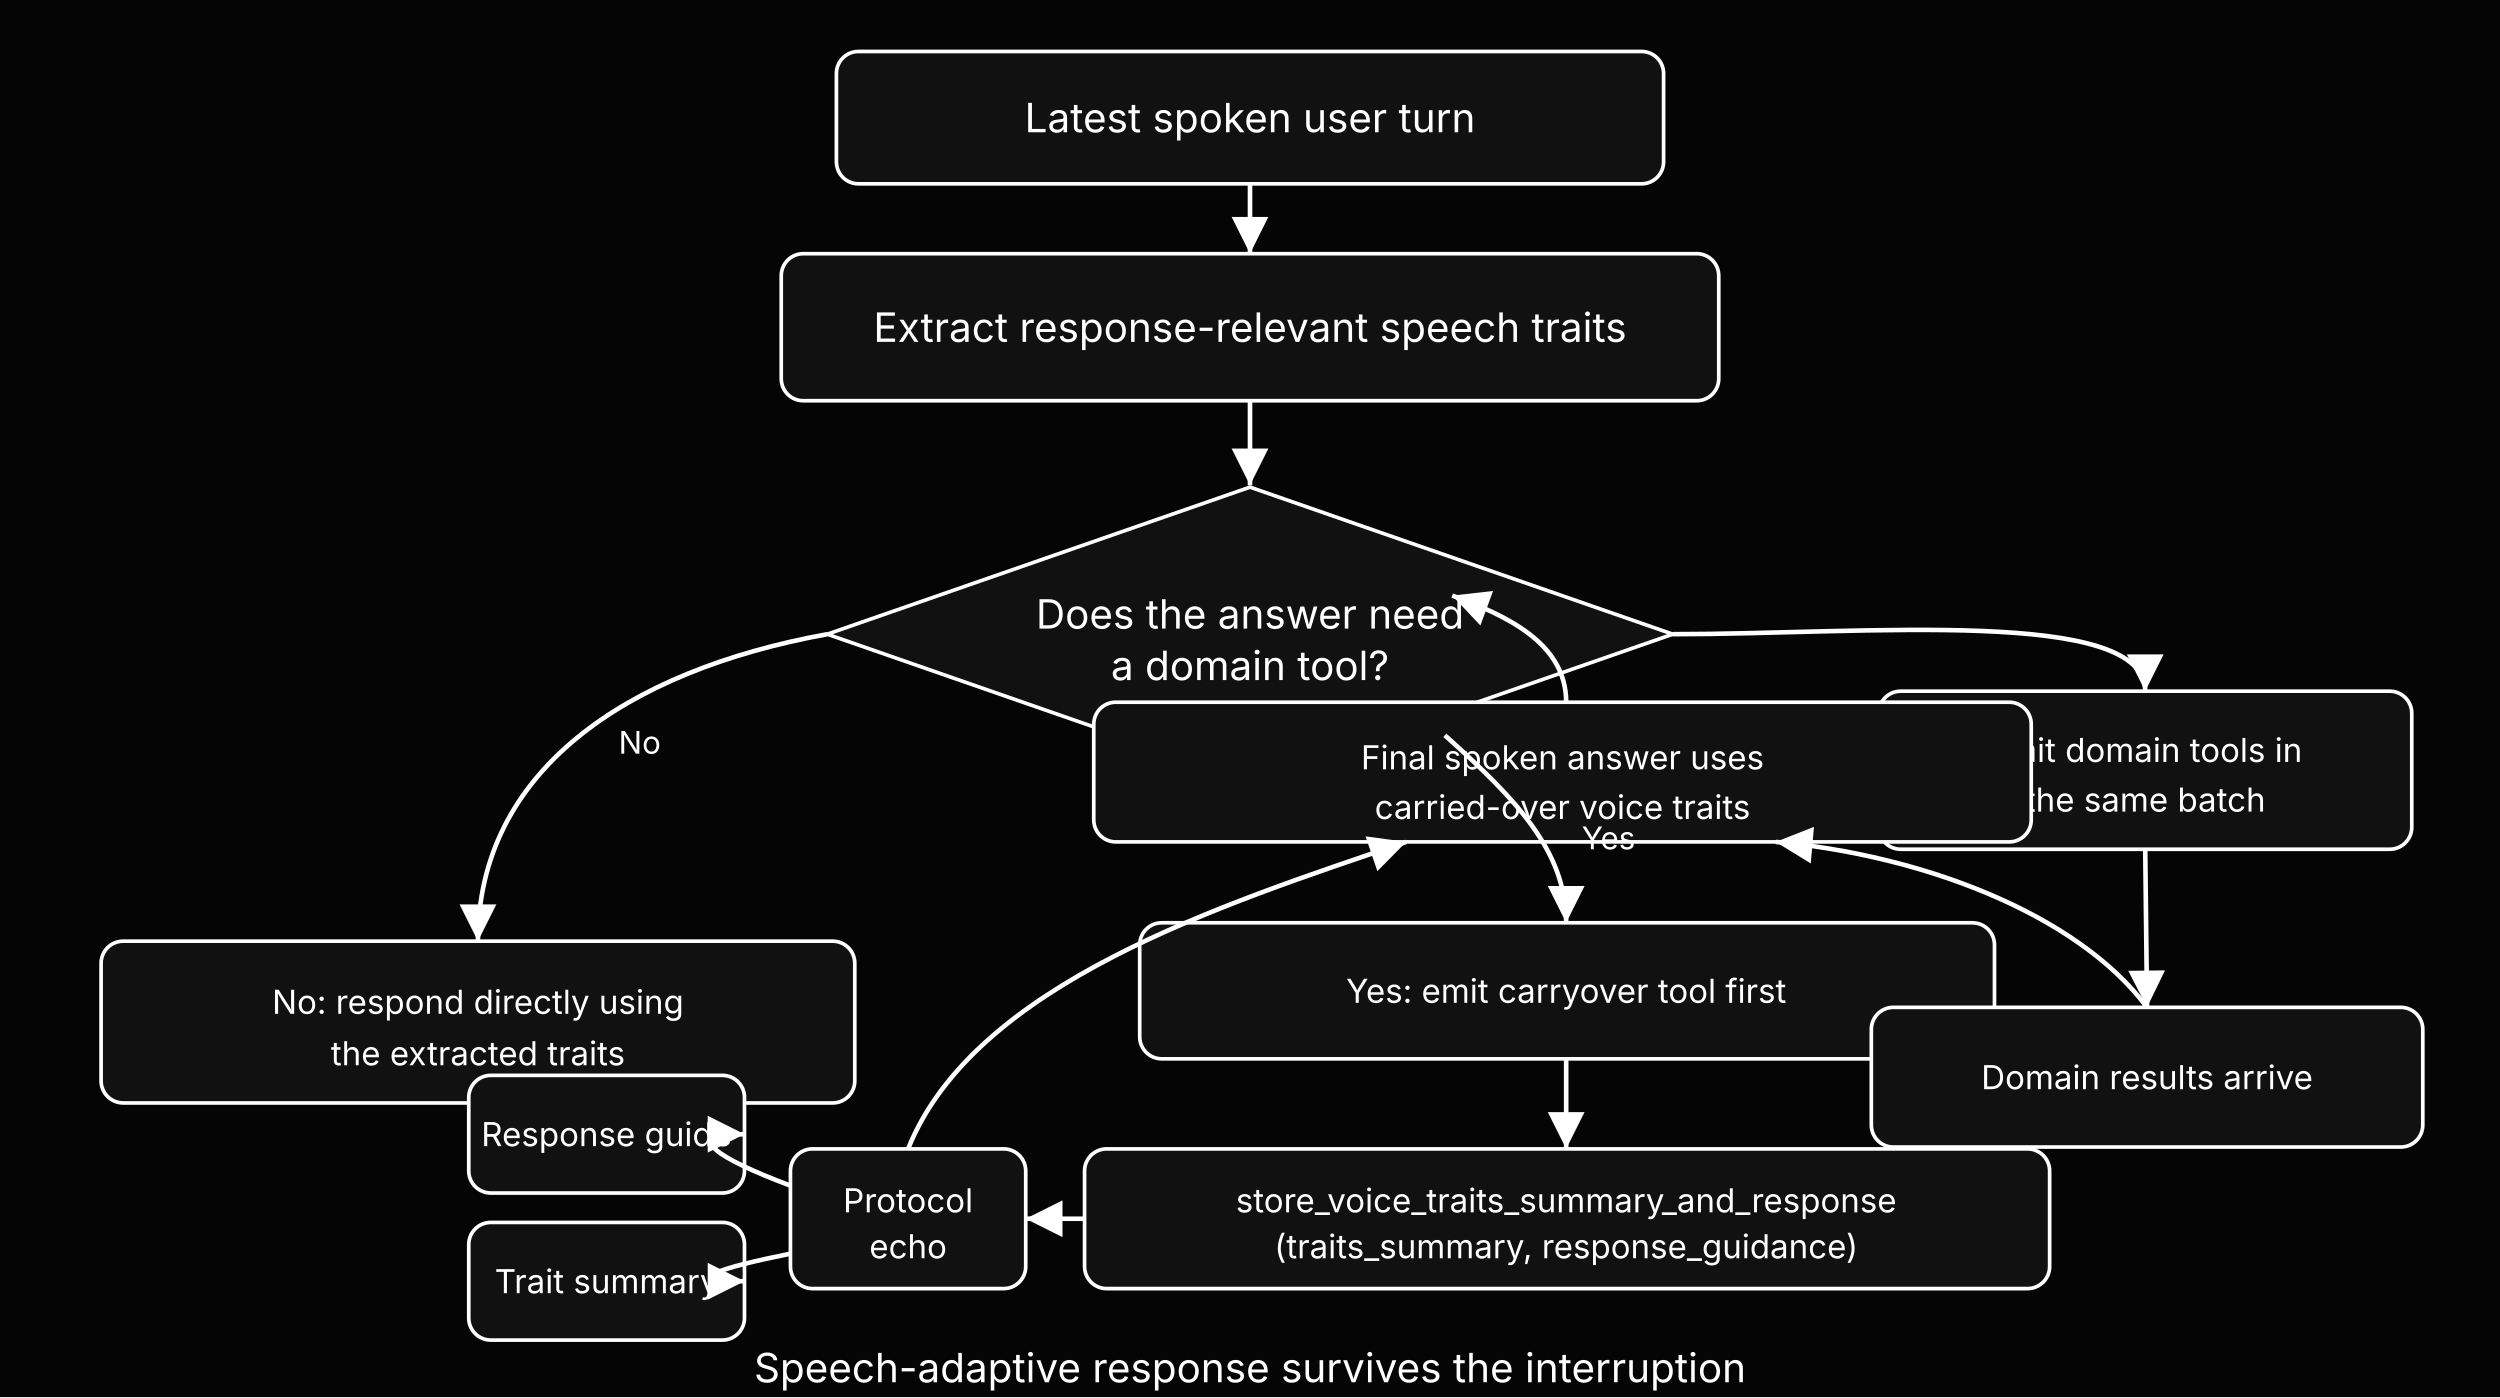
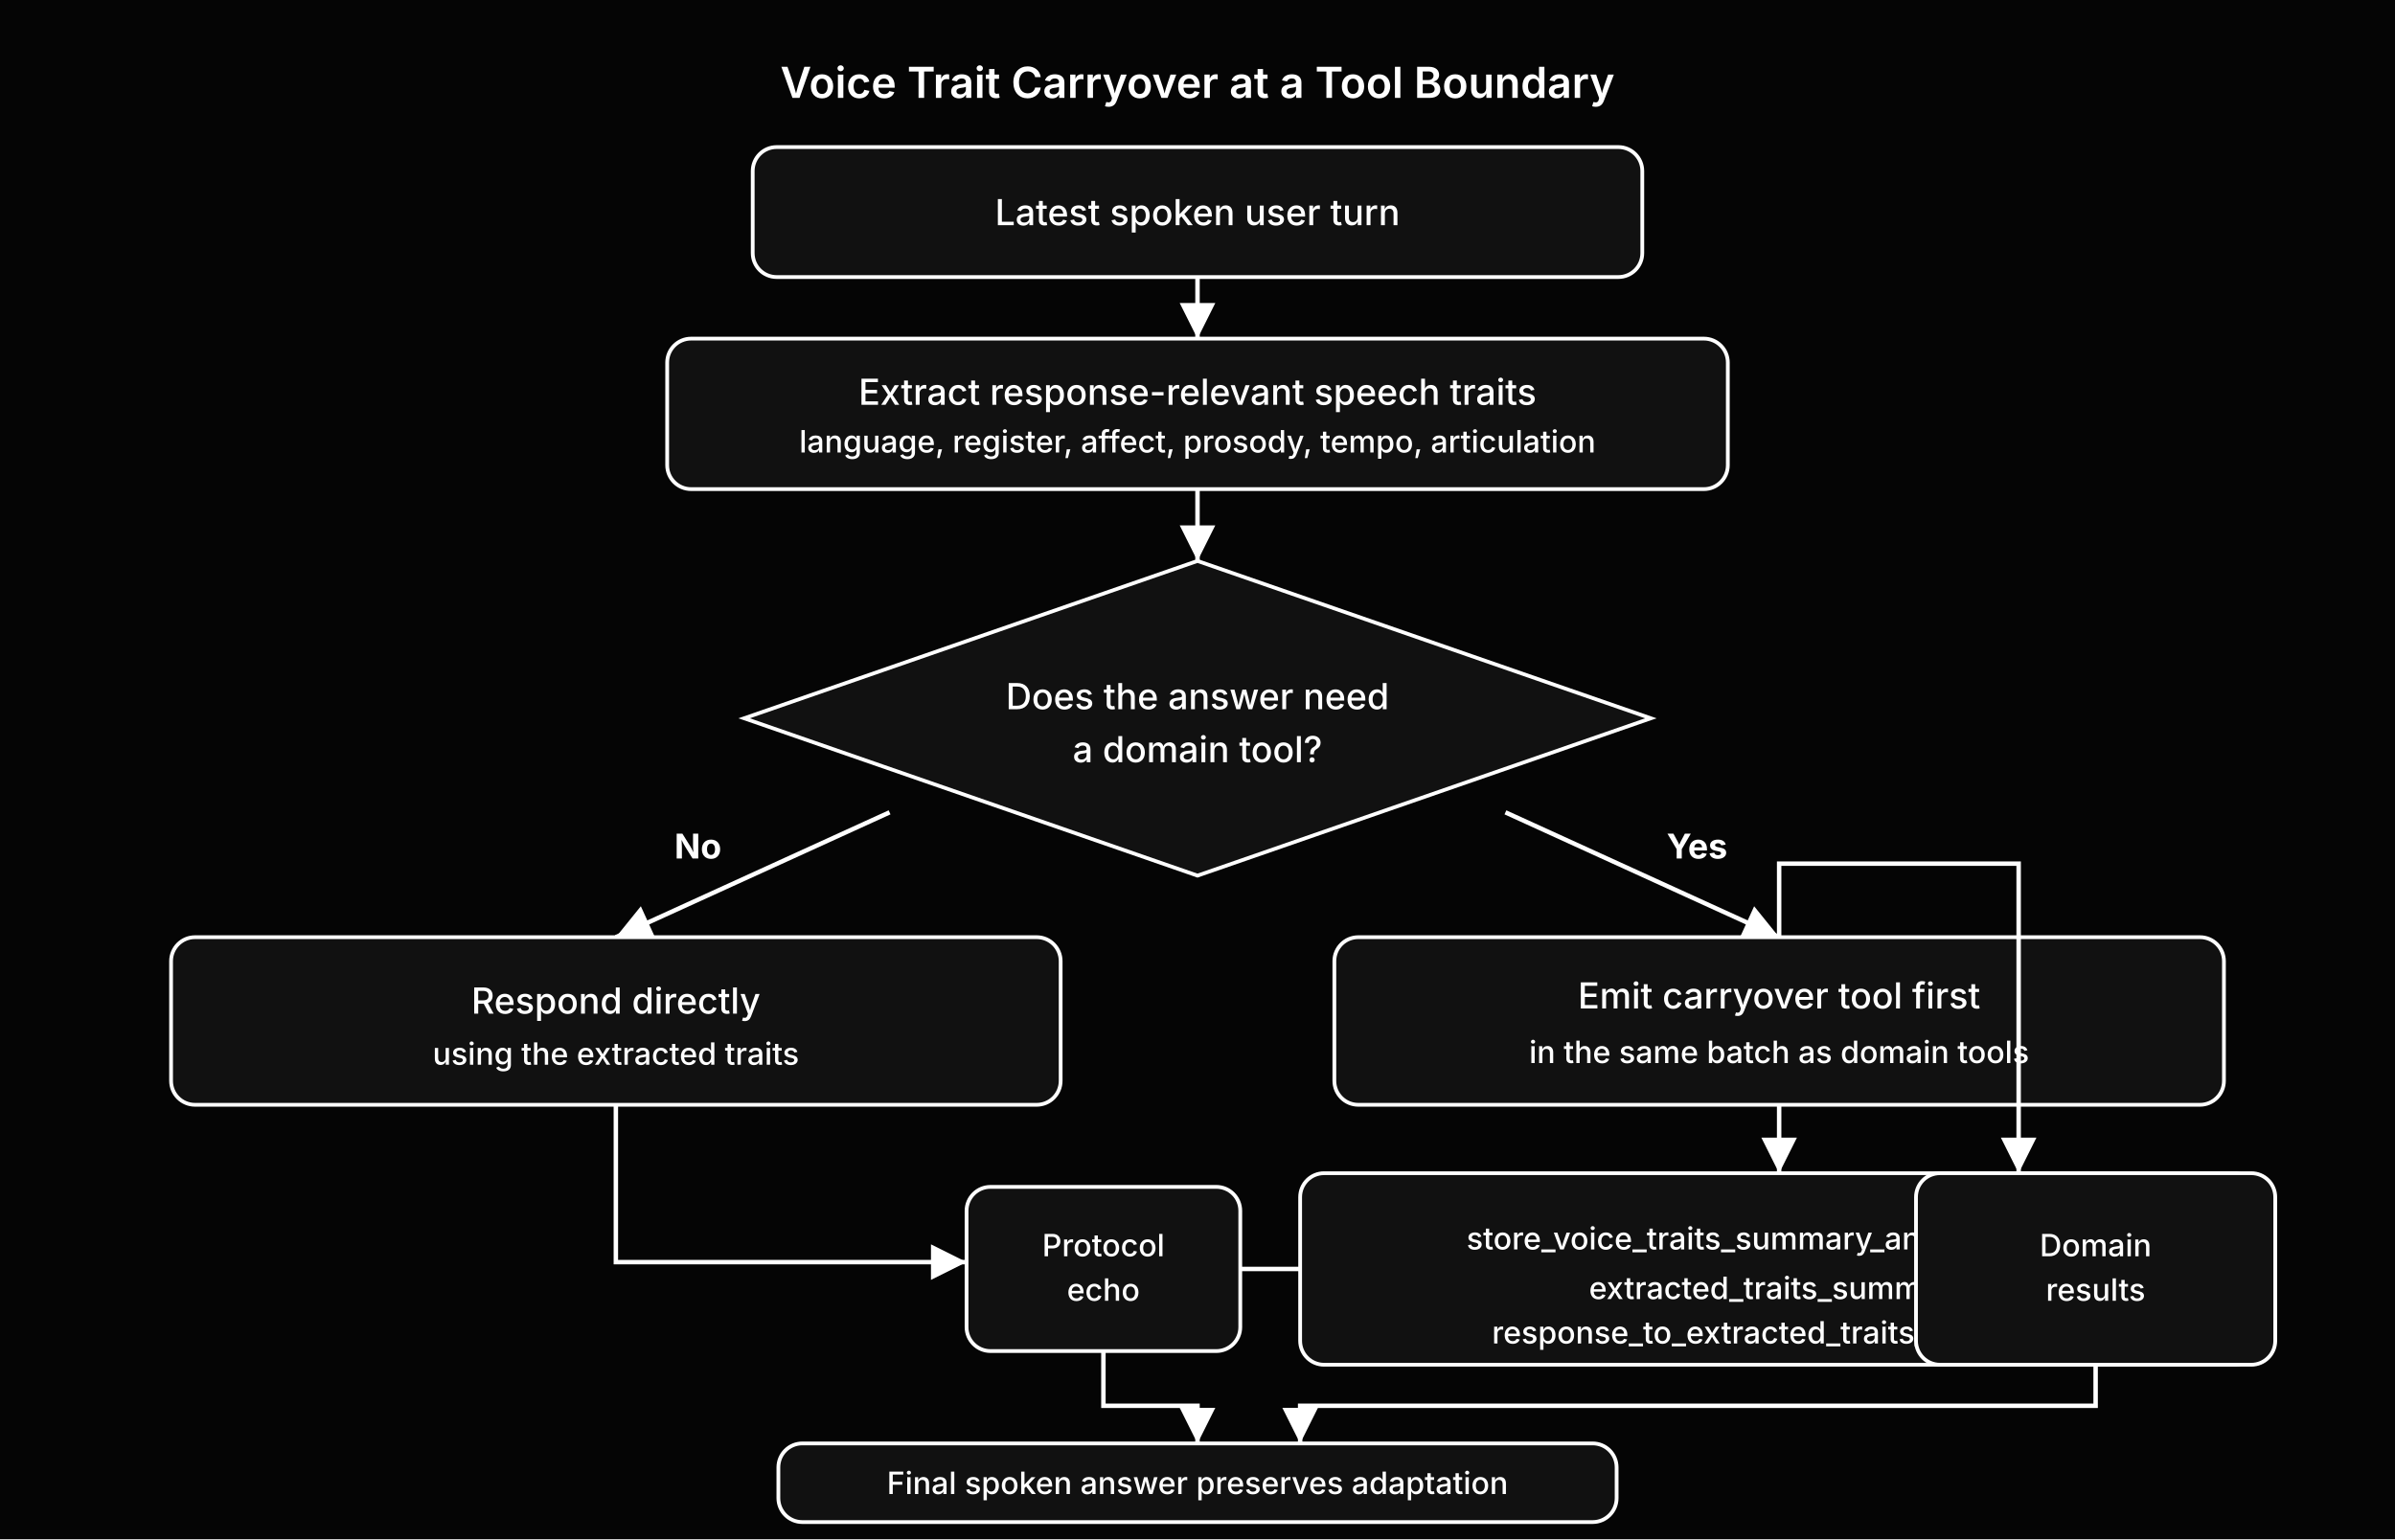
- <svg xmlns="http://www.w3.org/2000/svg" width="1360" height="760" viewBox="0 0 1360 760" role="img" aria-labelledby="title desc">
-   <rect width="1360" height="760" fill="#050505" />
+ <svg xmlns="http://www.w3.org/2000/svg" width="1400" height="900" viewBox="0 0 1400 900" role="img" aria-labelledby="title desc">
+   <rect width="1400" height="900" fill="#050505" />
  <defs>
    <marker id="arrow" markerWidth="12" markerHeight="12" refX="10" refY="6" orient="auto" markerUnits="strokeWidth">
      <path d="M2,2 L10,6 L2,10 Z" fill="#ffffff" />
    </marker>
    <style>
-       .node { fill:#111111; stroke:#ffffff; stroke-width:2; rx:12; }
-       .decision { fill:#111111; stroke:#ffffff; stroke-width:2; }
-       .text { fill:#ffffff; font-family:Inter, Segoe UI, Arial, sans-serif; font-size:22px; text-anchor:middle; dominant-baseline:middle; }
-       .small { font-size:18px; }
-       .line { stroke:#ffffff; stroke-width:2.5; fill:none; marker-end:url(#arrow); }
-       .label { fill:#ffffff; font-family:Inter, Segoe UI, Arial, sans-serif; font-size:17px; text-anchor:middle; }
+       .box { fill:#111111; stroke:#ffffff; stroke-width:2.2; rx:14; }
+       .decision { fill:#111111; stroke:#ffffff; stroke-width:2.2; }
+       .text { fill:#ffffff; font-family:Inter, Segoe UI, Arial, sans-serif; font-size:25px; font-weight:600; text-anchor:middle; dominant-baseline:middle; }
+       .small { font-size:21px; font-weight:500; }
+       .tiny { font-size:18px; font-weight:500; }
+       .label { fill:#ffffff; font-family:Inter, Segoe UI, Arial, sans-serif; font-size:20px; font-weight:700; text-anchor:middle; }
+       .line { stroke:#ffffff; stroke-width:2.6; fill:none; marker-end:url(#arrow); }
+       .muted { stroke:#bdbdbd; }
    </style>
  </defs>
-   <rect class="node" x="455" y="28" width="450" height="72" />
-   <text class="text" x="680" y="64">Latest spoken user turn</text>
-   <rect class="node" x="425" y="138" width="510" height="80" />
-   <text class="text" x="680" y="178">Extract response-relevant speech traits</text>
-   <polygon class="decision" points="680,265 910,345 680,425 450,345" />
-   <text class="text" x="680" y="334">Does the answer need</text>
-   <text class="text" x="680" y="362">a domain tool?</text>
-   <rect class="node" x="55" y="512" width="410" height="88" />
-   <text class="text small" x="260" y="545">No: respond directly using</text>
-   <text class="text small" x="260" y="573">the extracted traits</text>
-   <rect class="node" x="620" y="502" width="465" height="74" />
-   <text class="text small" x="852" y="539">Yes: emit carryover tool first</text>
-   <rect class="node" x="590" y="625" width="525" height="76" />
-   <text class="text small" x="852" y="653">store_voice_traits_summary_and_response</text>
-   <text class="text small" x="852" y="678">(traits_summary, response_guidance)</text>
-   <rect class="node" x="1022" y="376" width="290" height="86" />
-   <text class="text small" x="1167" y="408">Emit domain tools in</text>
-   <text class="text small" x="1167" y="435">the same batch</text>
-   <rect class="node" x="1018" y="548" width="300" height="76" />
-   <text class="text small" x="1168" y="586">Domain results arrive</text>
-   <rect class="node" x="430" y="625" width="128" height="76" />
-   <text class="text small" x="494" y="653">Protocol</text>
-   <text class="text small" x="494" y="678">echo</text>
-   <rect class="node" x="255" y="665" width="150" height="64" />
-   <text class="text small" x="330" y="697">Trait summary</text>
-   <rect class="node" x="255" y="585" width="150" height="64" />
-   <text class="text small" x="330" y="617">Response guide</text>
-   <rect class="node" x="595" y="382" width="510" height="76" />
-   <text class="text small" x="850" y="412">Final spoken answer uses</text>
-   <text class="text small" x="850" y="439">carried-over voice traits</text>
-   <rect class="node" x="435" y="282" width="0" height="0" opacity="0" />
-   <path class="line" d="M680 100 L680 138" />
-   <path class="line" d="M680 218 L680 264" />
-   <path class="line" d="M450 345 C340 365 260 420 260 512" />
-   <text class="label" x="348" y="410">No</text>
-   <path class="line" d="M786 400 C825 435 852 463 852 502" />
-   <text class="label" x="875" y="462">Yes</text>
-   <path class="line" d="M852 576 L852 625" />
-   <path class="line" d="M910 345 C1015 345 1167 330 1167 376" />
-   <path class="line" d="M1167 462 L1168 548" />
-   <path class="line" d="M590 663 L558 663" />
-   <path class="line" d="M430 682 C390 690 370 697 405 697" />
-   <path class="line" d="M430 645 C390 630 370 617 405 617" />
-   <path class="line" d="M494 625 C530 535 665 492 765 458" />
-   <path class="line" d="M1168 548 C1130 497 1045 465 966 458" />
-   <path class="line" d="M852 382 C852 350 820 335 790 324" />
-   <text class="text" x="680" y="744">Speech-adaptive response survives the interruption</text>
+   <text class="text" x="700" y="48">Voice Trait Carryover at a Tool Boundary</text>
+   <rect class="box" x="440" y="86" width="520" height="76" />
+   <text class="text small" x="700" y="124">Latest spoken user turn</text>
+   <path class="line" d="M700 162 L700 198" />
+   <rect class="box" x="390" y="198" width="620" height="88" />
+   <text class="text small" x="700" y="229">Extract response-relevant speech traits</text>
+   <text class="text tiny" x="700" y="258">language, register, affect, prosody, tempo, articulation</text>
+   <path class="line" d="M700 286 L700 328" />
+   <polygon class="decision" points="700,328 965,420 700,512 435,420" />
+   <text class="text small" x="700" y="407">Does the answer need</text>
+   <text class="text small" x="700" y="438">a domain tool?</text>
+   <path class="line" d="M520 475 L360 548" />
+   <text class="label" x="408" y="502">No</text>
+   <rect class="box" x="100" y="548" width="520" height="98" />
+   <text class="text small" x="360" y="585">Respond directly</text>
+   <text class="text tiny" x="360" y="616">using the extracted traits</text>
+   <path class="line" d="M880 475 L1040 548" />
+   <text class="label" x="992" y="502">Yes</text>
+   <rect class="box" x="780" y="548" width="520" height="98" />
+   <text class="text small" x="1040" y="582">Emit carryover tool first</text>
+   <text class="text tiny" x="1040" y="615">in the same batch as domain tools</text>
+   <path class="line" d="M1040 646 L1040 686" />
+   <rect class="box" x="760" y="686" width="560" height="112" />
+   <text class="text tiny" x="1040" y="724">store_voice_traits_summary_and_response</text>
+   <text class="text tiny" x="1040" y="753">extracted_traits_summary</text>
+   <text class="text tiny" x="1040" y="779">response_to_extracted_traits_summary</text>
+   <path class="line" d="M360 646 L360 738 L565 738" />
+   <path class="line" d="M760 742 L640 742" />
+   <rect class="box" x="565" y="694" width="160" height="96" />
+   <text class="text tiny" x="645" y="728">Protocol</text>
+   <text class="text tiny" x="645" y="754">echo</text>
+   <path class="line" d="M1040 548 L1040 505 L1180 505 L1180 686" />
+   <rect class="box" x="1120" y="686" width="210" height="112" />
+   <text class="text tiny" x="1225" y="728">Domain</text>
+   <text class="text tiny" x="1225" y="754">results</text>
+   <path class="line" d="M645 790 L645 822 L700 822 L700 844" />
+   <path class="line" d="M1225 798 L1225 822 L760 822 L760 844" />
+   <rect class="box" x="455" y="844" width="490" height="46" />
+   <text class="text tiny" x="700" y="867">Final spoken answer preserves adaptation</text>
</svg>
